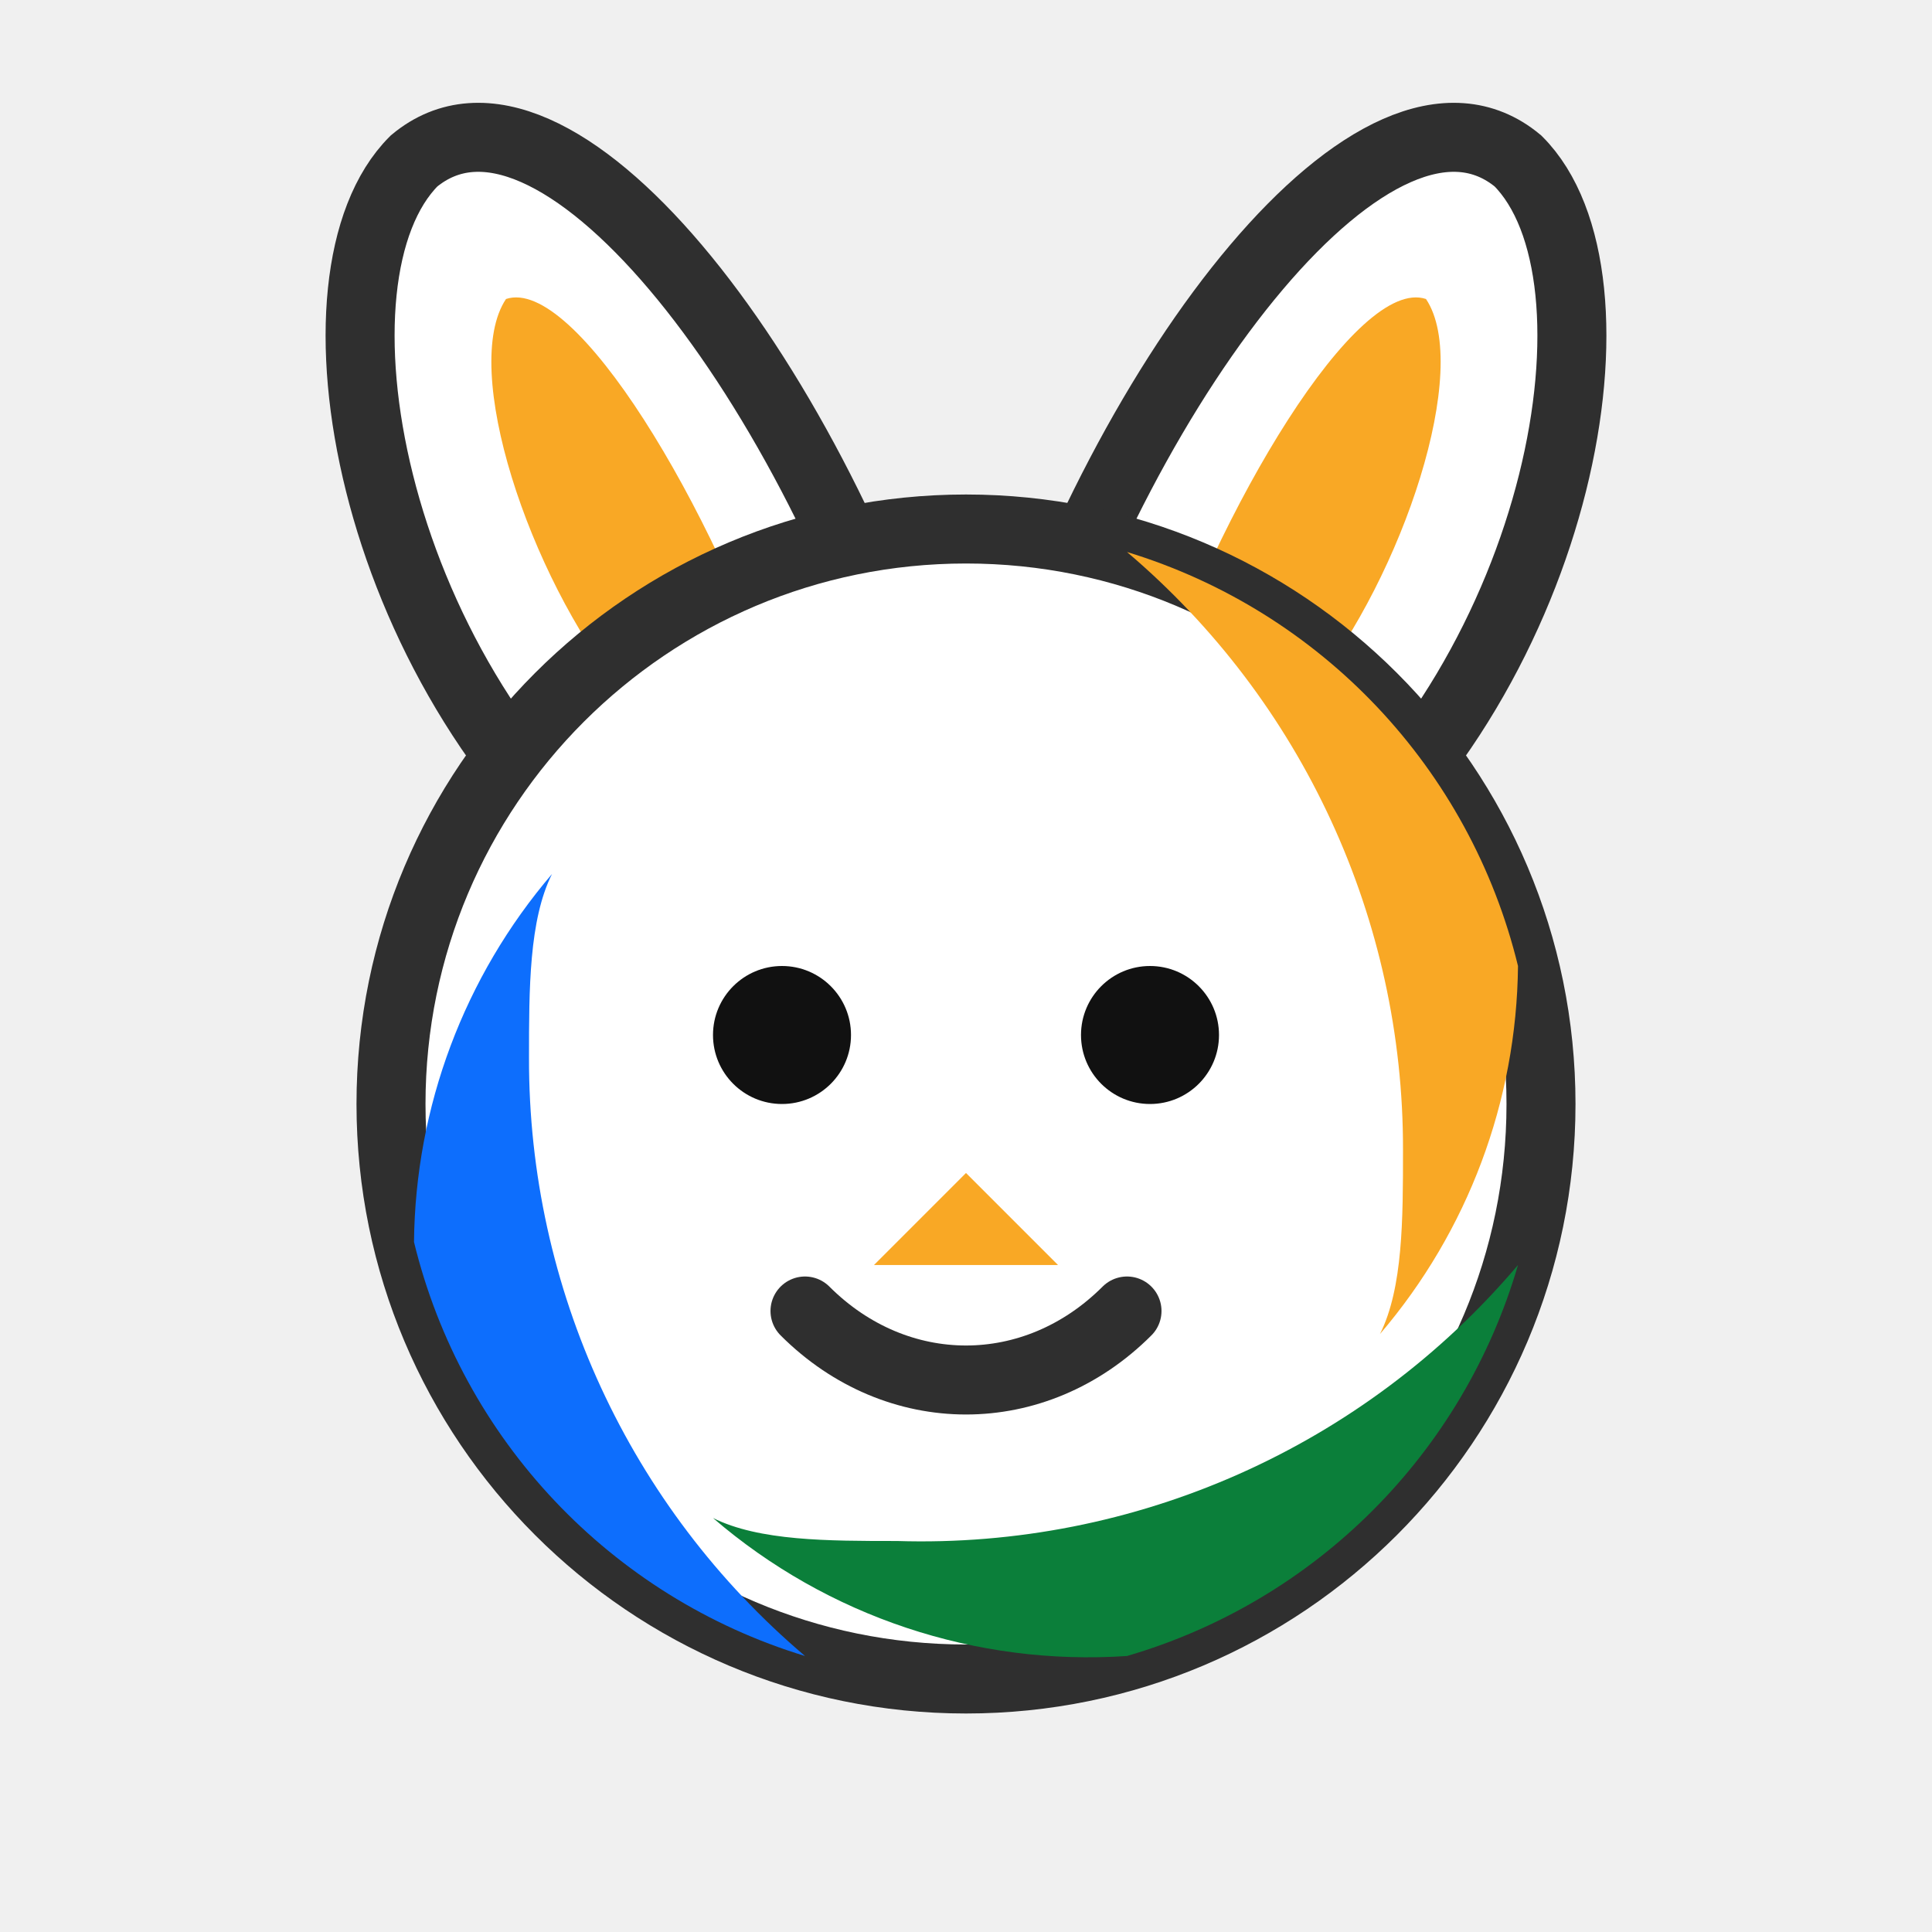
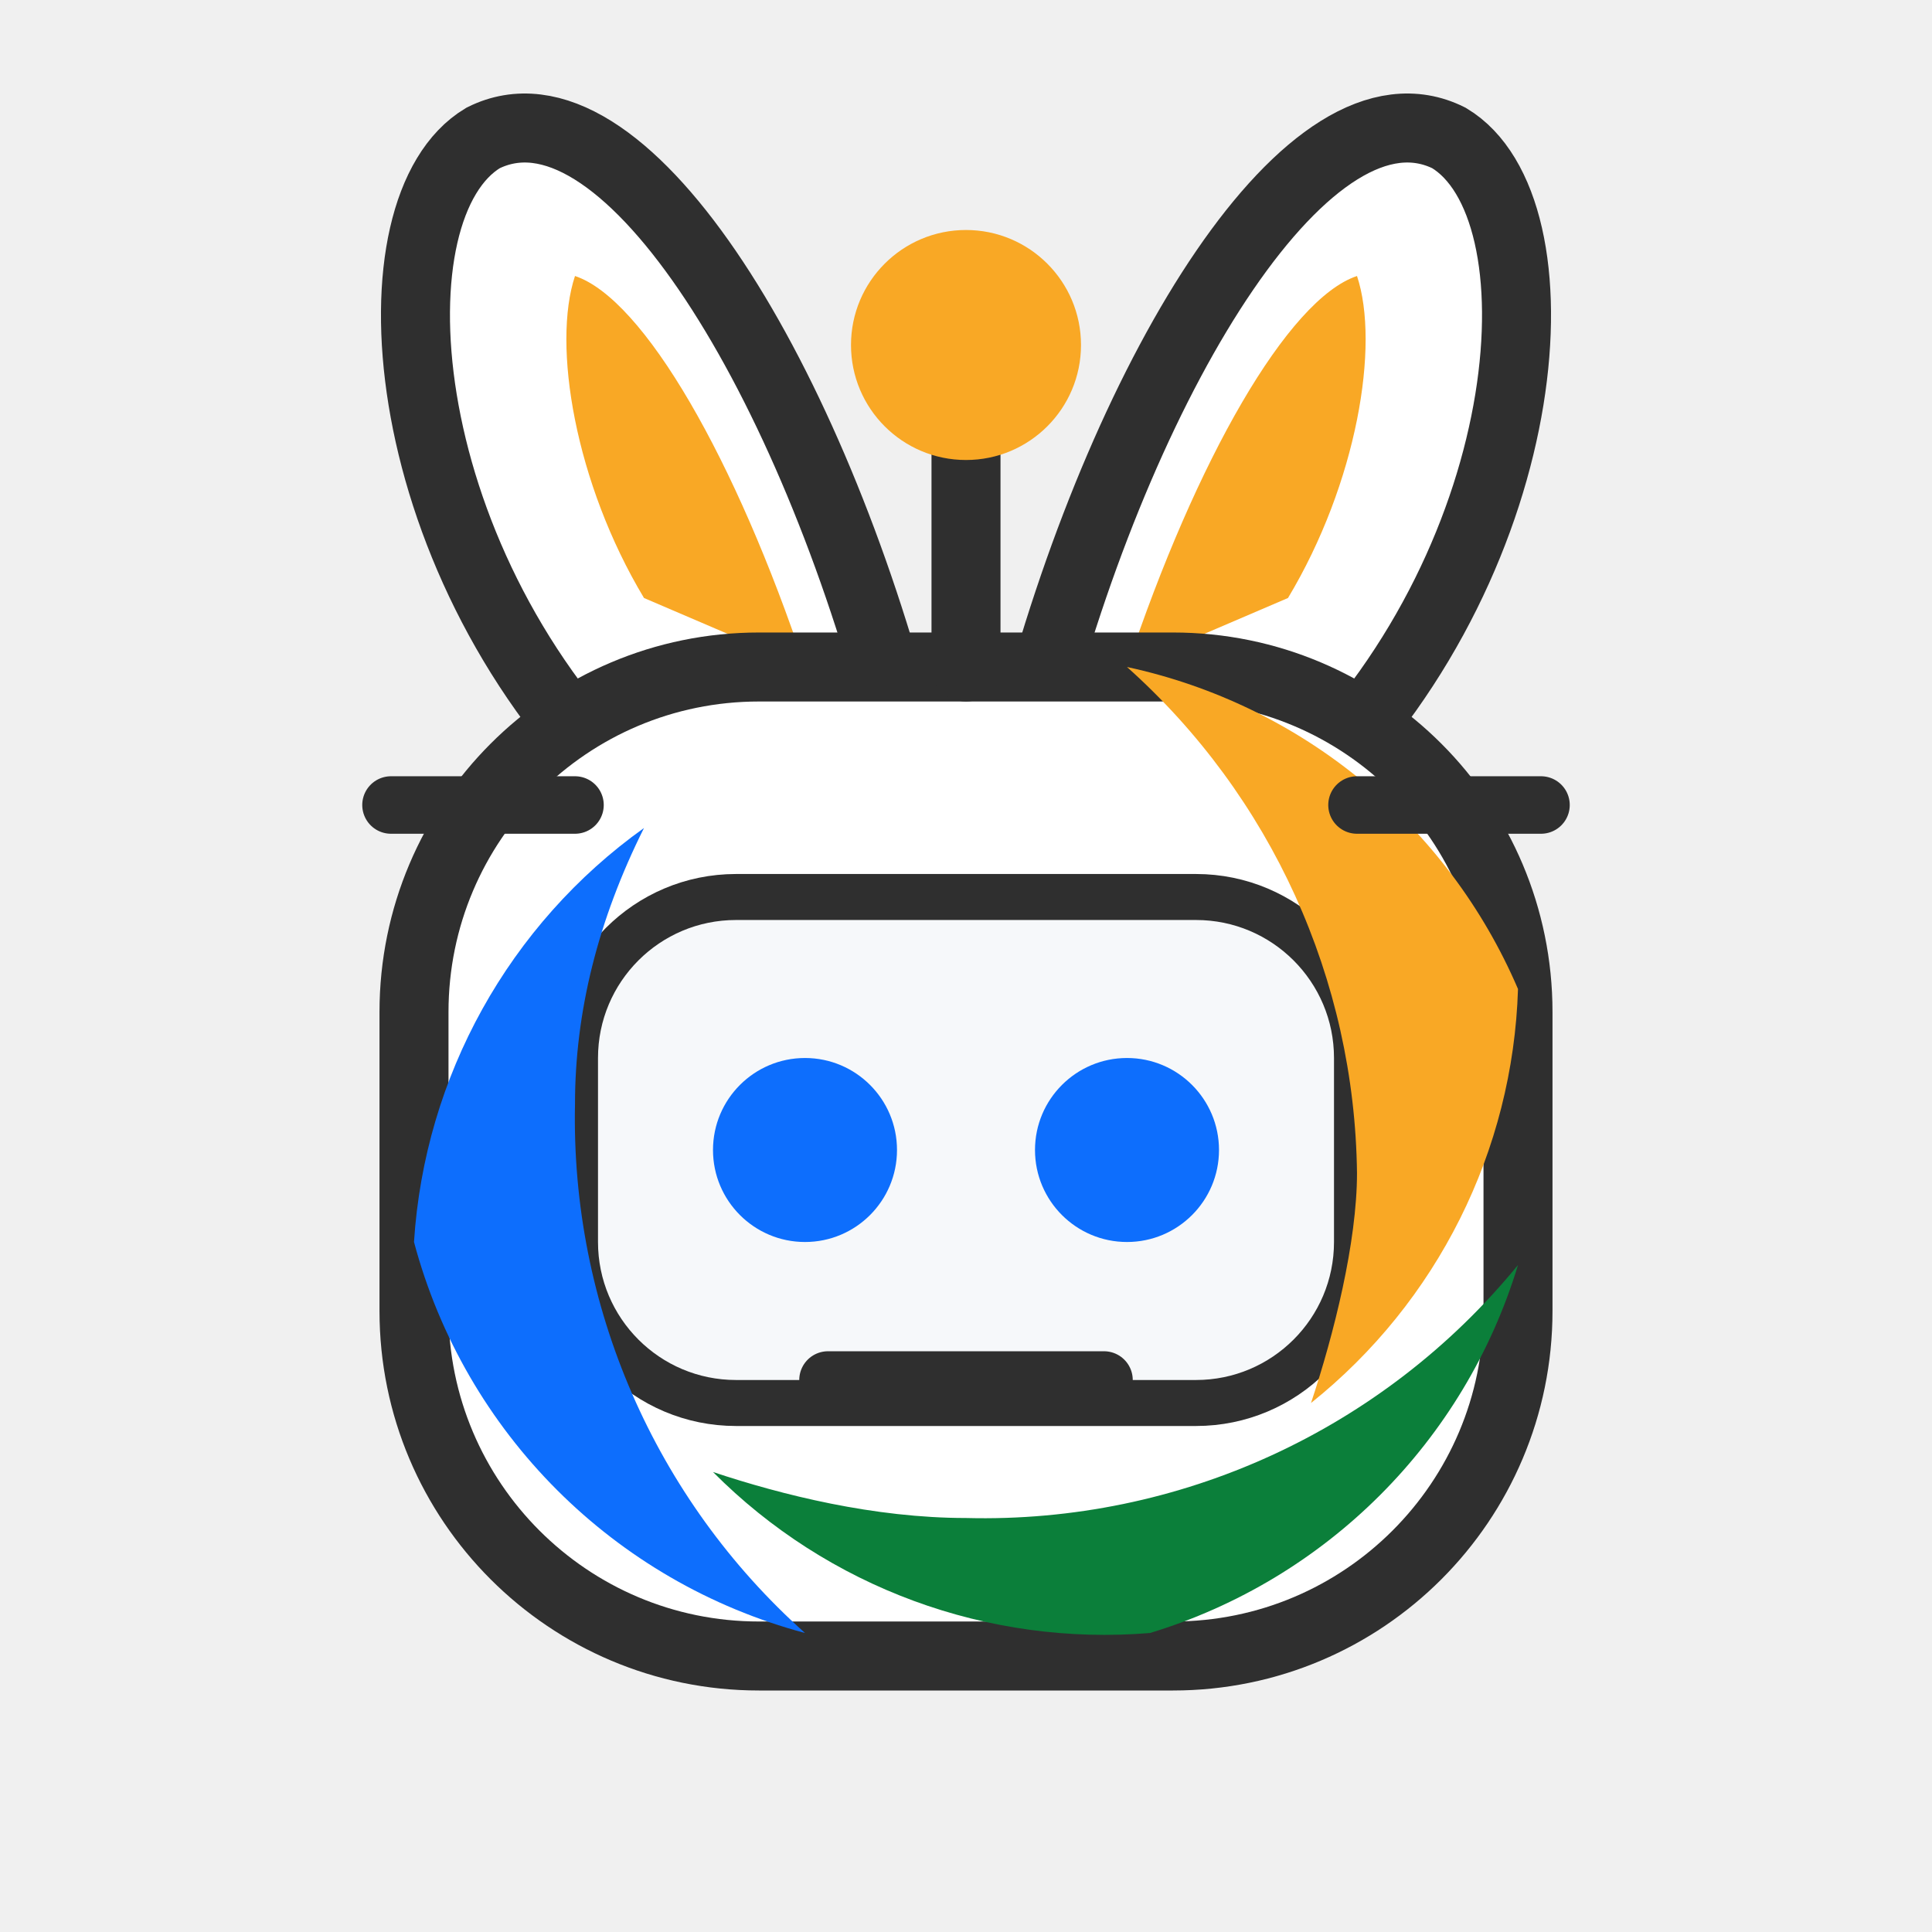
- <svg xmlns="http://www.w3.org/2000/svg" width="84" height="84" viewBox="0 0 84 84" role="img" aria-label="GraalVM themed bunny">
+ <svg xmlns="http://www.w3.org/2000/svg" width="84" height="84" viewBox="0 0 84 84" role="img" aria-label="GraalVM themed robot bunny">
  <style>
-     .fur { fill: #ffffff; stroke: #2f2f2f; stroke-width: 3; }
-     .inner { fill: #f9a825; }
-     .eye { fill: #111111; }
+     .shell { fill: #ffffff; stroke: #2f2f2f; stroke-width: 3; }
+     .panel { fill: #f6f8fa; stroke: #2f2f2f; stroke-width: 2; }
+     .eye { fill: #0d6efd; }
+     .antenna { fill: none; stroke: #2f2f2f; stroke-width: 3; stroke-linecap: round; stroke-linejoin: round; }
+     .line { fill: none; stroke: #2f2f2f; stroke-width: 2.5; stroke-linecap: round; stroke-linejoin: round; }
    .accent-blue { fill: #0d6efd; }
    .accent-green { fill: #0b7f3a; }
    .accent-gold { fill: #f9a825; }
-     .line { fill: none; stroke: #2f2f2f; stroke-width: 3; stroke-linecap: round; }
    @media (prefers-color-scheme: dark) {
-       .fur { fill: #161b22; stroke: #f0f6fc; }
-       .eye { fill: #f0f6fc; }
+       .shell { fill: #161b22; stroke: #f0f6fc; }
+       .panel { fill: #21262d; stroke: #f0f6fc; }
+       .antenna,
      .line { stroke: #f0f6fc; }
+       .eye { fill: #58a6ff; }
    }
  </style>
-   <path class="fur" d="M27 38C16 29 13 12 18 7c6-5 17 9 22 25" />
-   <path class="fur" d="M57 38c11-9 14-26 9-31-6-5-17 9-22 25" />
-   <path class="inner" d="M27 30c-4-5-7-14-5-17 3-1 9 9 12 18" />
-   <path class="inner" d="M57 30c4-5 7-14 5-17-3-1-9 9-12 18" />
-   <circle class="fur" cx="42" cy="48" r="25" />
-   <path class="accent-blue" d="M18 54a25 25 0 0 0 17 18 34 34 0 0 1-12-26c0-3 0-6 1-8a25 25 0 0 0-6 16" />
-   <path class="accent-green" d="M49 72a25 25 0 0 0 17-17 34 34 0 0 1-27 12c-3 0-6 0-8-1a25 25 0 0 0 18 6" />
-   <path class="accent-gold" d="M66 42a25 25 0 0 0-17-18 34 34 0 0 1 12 26c0 3 0 6-1 8a25 25 0 0 0 6-16" />
-   <circle class="eye" cx="34" cy="45" r="3" />
-   <circle class="eye" cx="50" cy="45" r="3" />
-   <path class="inner" d="M42 51l4 4h-8z" />
-   <path class="line" d="M35 57c4 4 10 4 14 0" />
+   <path class="shell" d="M27 34C17 24 16 9 21 6c6-3 14 10 18 25" />
+   <path class="shell" d="M57 34c10-10 11-25 6-28-6-3-14 10-18 25" />
+   <path class="accent-gold" d="M28 26c-3-5-4-11-3-14 3 1 7 8 10 17" />
+   <path class="accent-gold" d="M56 26c3-5 4-11 3-14-3 1-7 8-10 17" />
+   <rect class="shell" x="18" y="29" width="48" height="43" rx="15" />
+   <rect class="panel" x="25" y="39" width="34" height="22" rx="7" />
+   <circle class="eye" cx="35" cy="50" r="4" />
+   <circle class="eye" cx="49" cy="50" r="4" />
+   <path class="line" d="M36 60h12" />
+   <path class="antenna" d="M42 29V18" />
+   <circle class="accent-gold" cx="42" cy="15" r="5" />
+   <path class="accent-blue" d="M18 54a24 24 0 0 0 17 17 30 30 0 0 1-10-23c0-4 1-8 3-12a24 24 0 0 0-10 18" />
+   <path class="accent-green" d="M50 71a24 24 0 0 0 16-16 30 30 0 0 1-24 11c-4 0-8-1-11-2a24 24 0 0 0 19 7" />
+   <path class="accent-gold" d="M66 43a24 24 0 0 0-17-14 30 30 0 0 1 10 22c0 3-1 7-2 10a24 24 0 0 0 9-18" />
+   <path class="line" d="M25 35h-8m50 0h-8" />
</svg>
